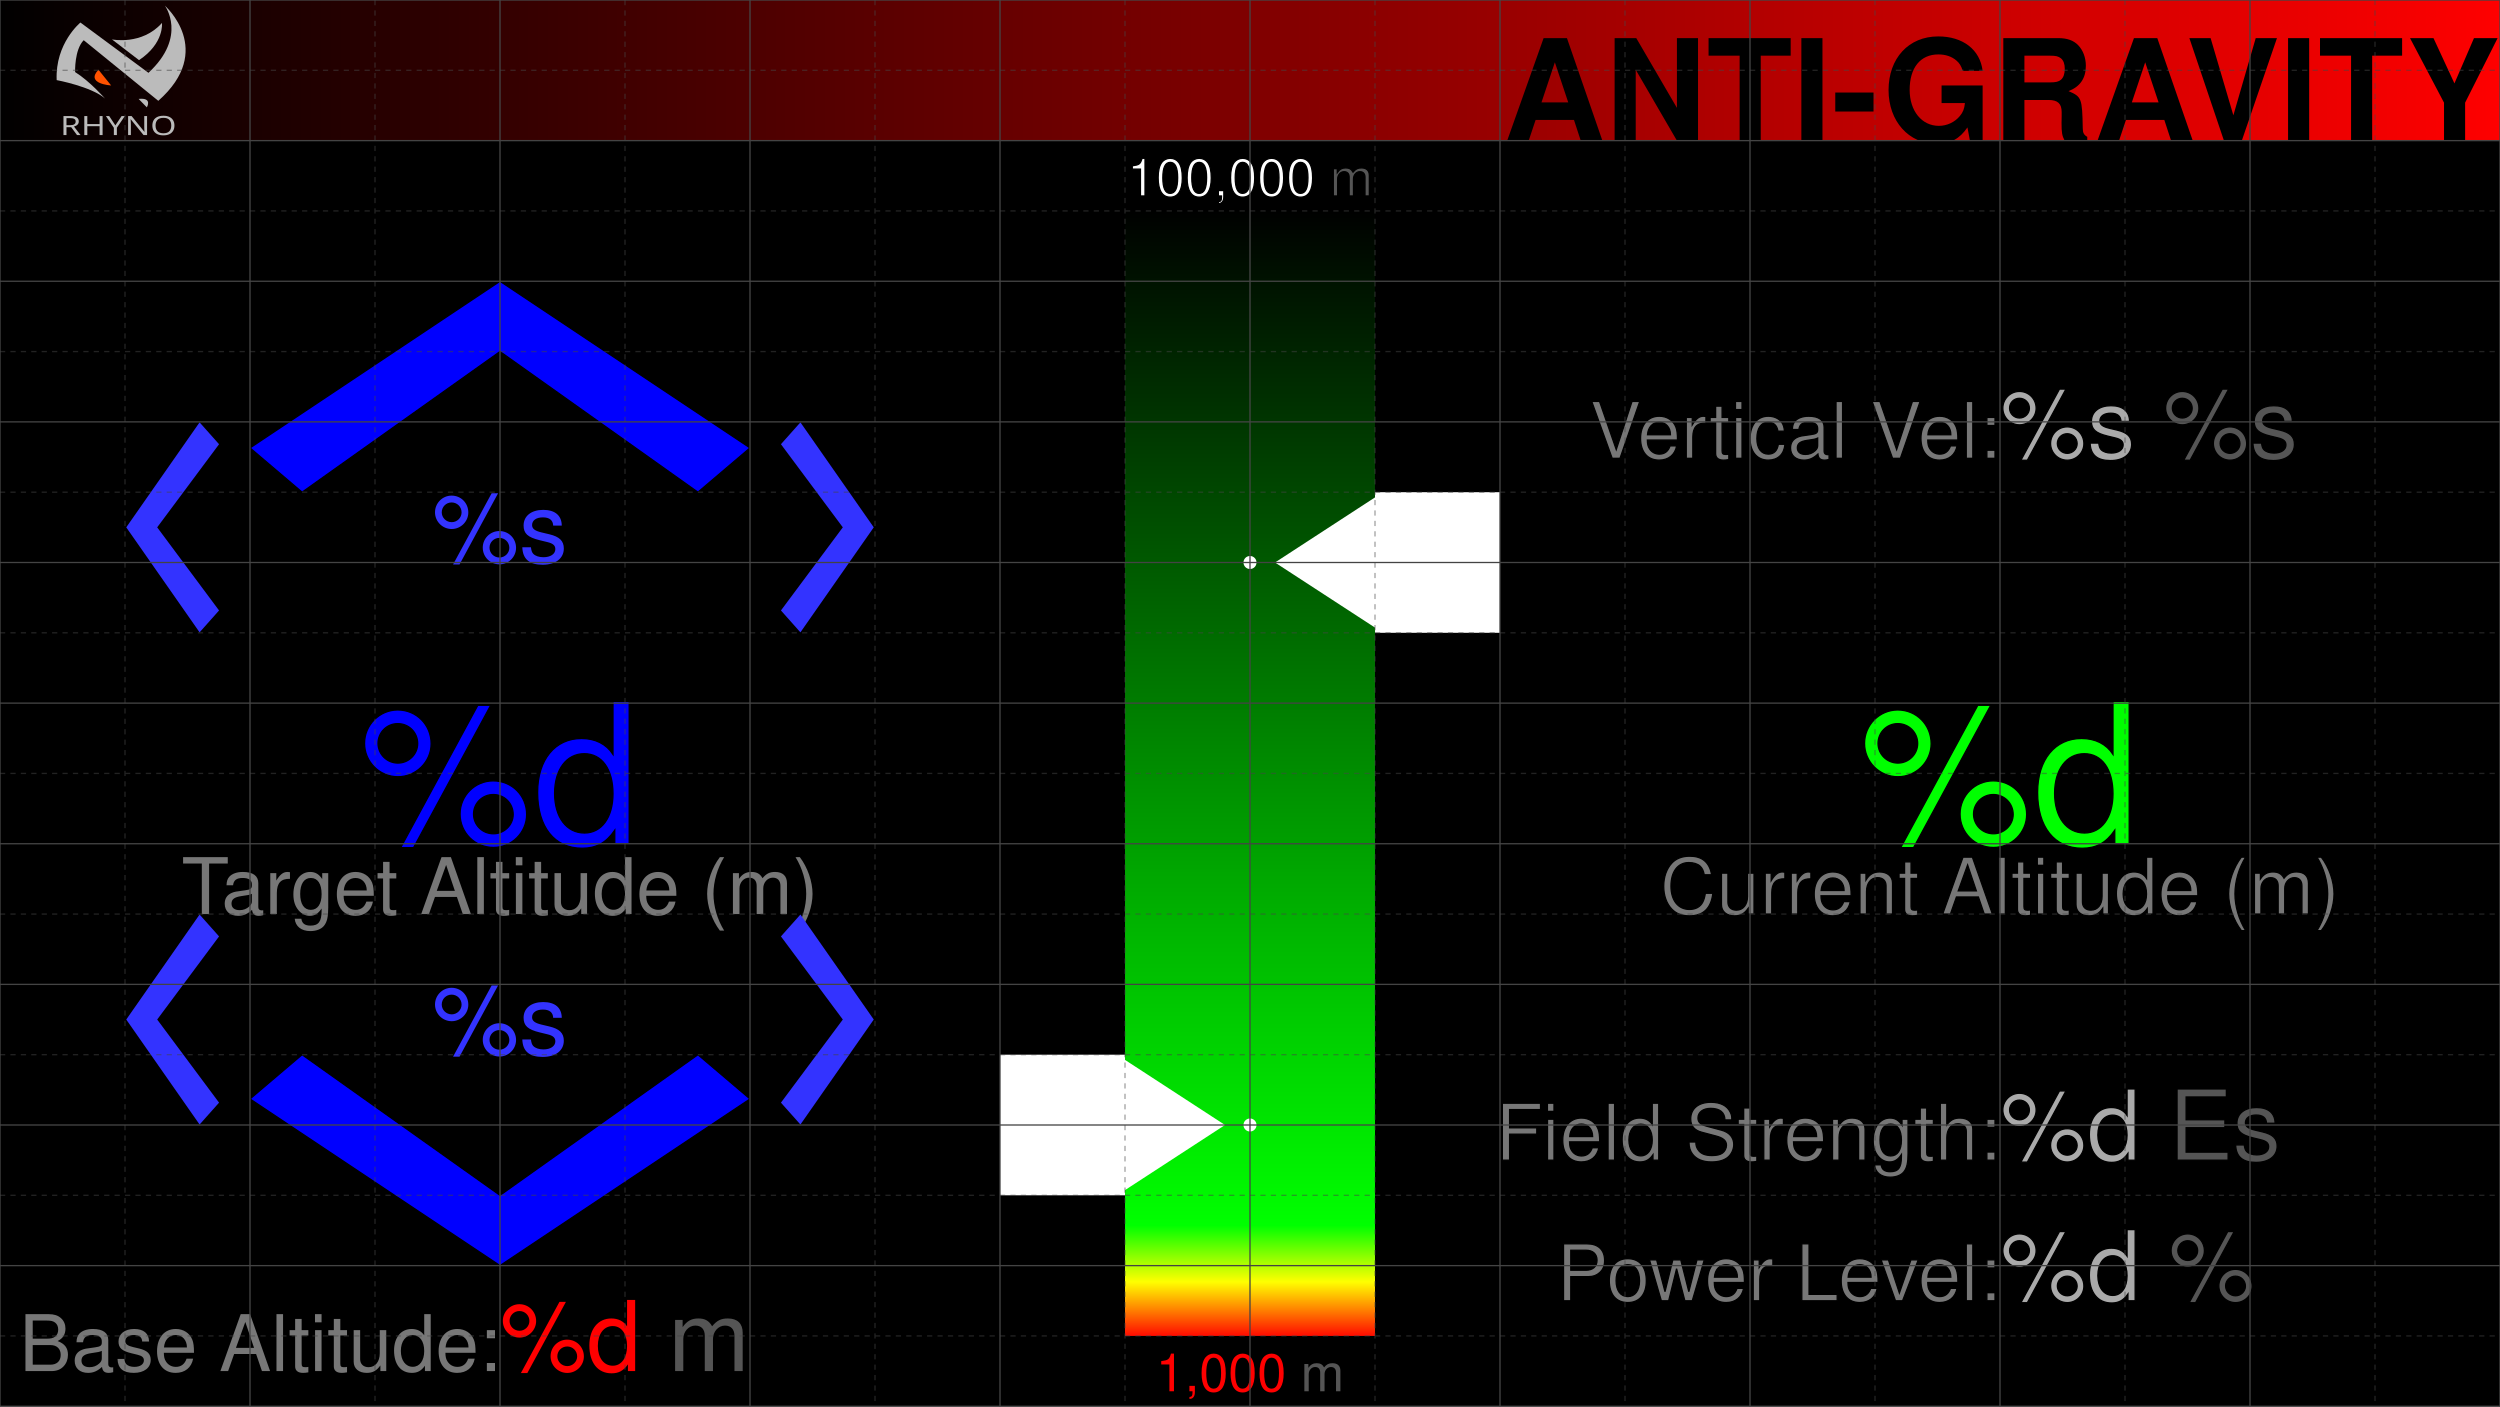
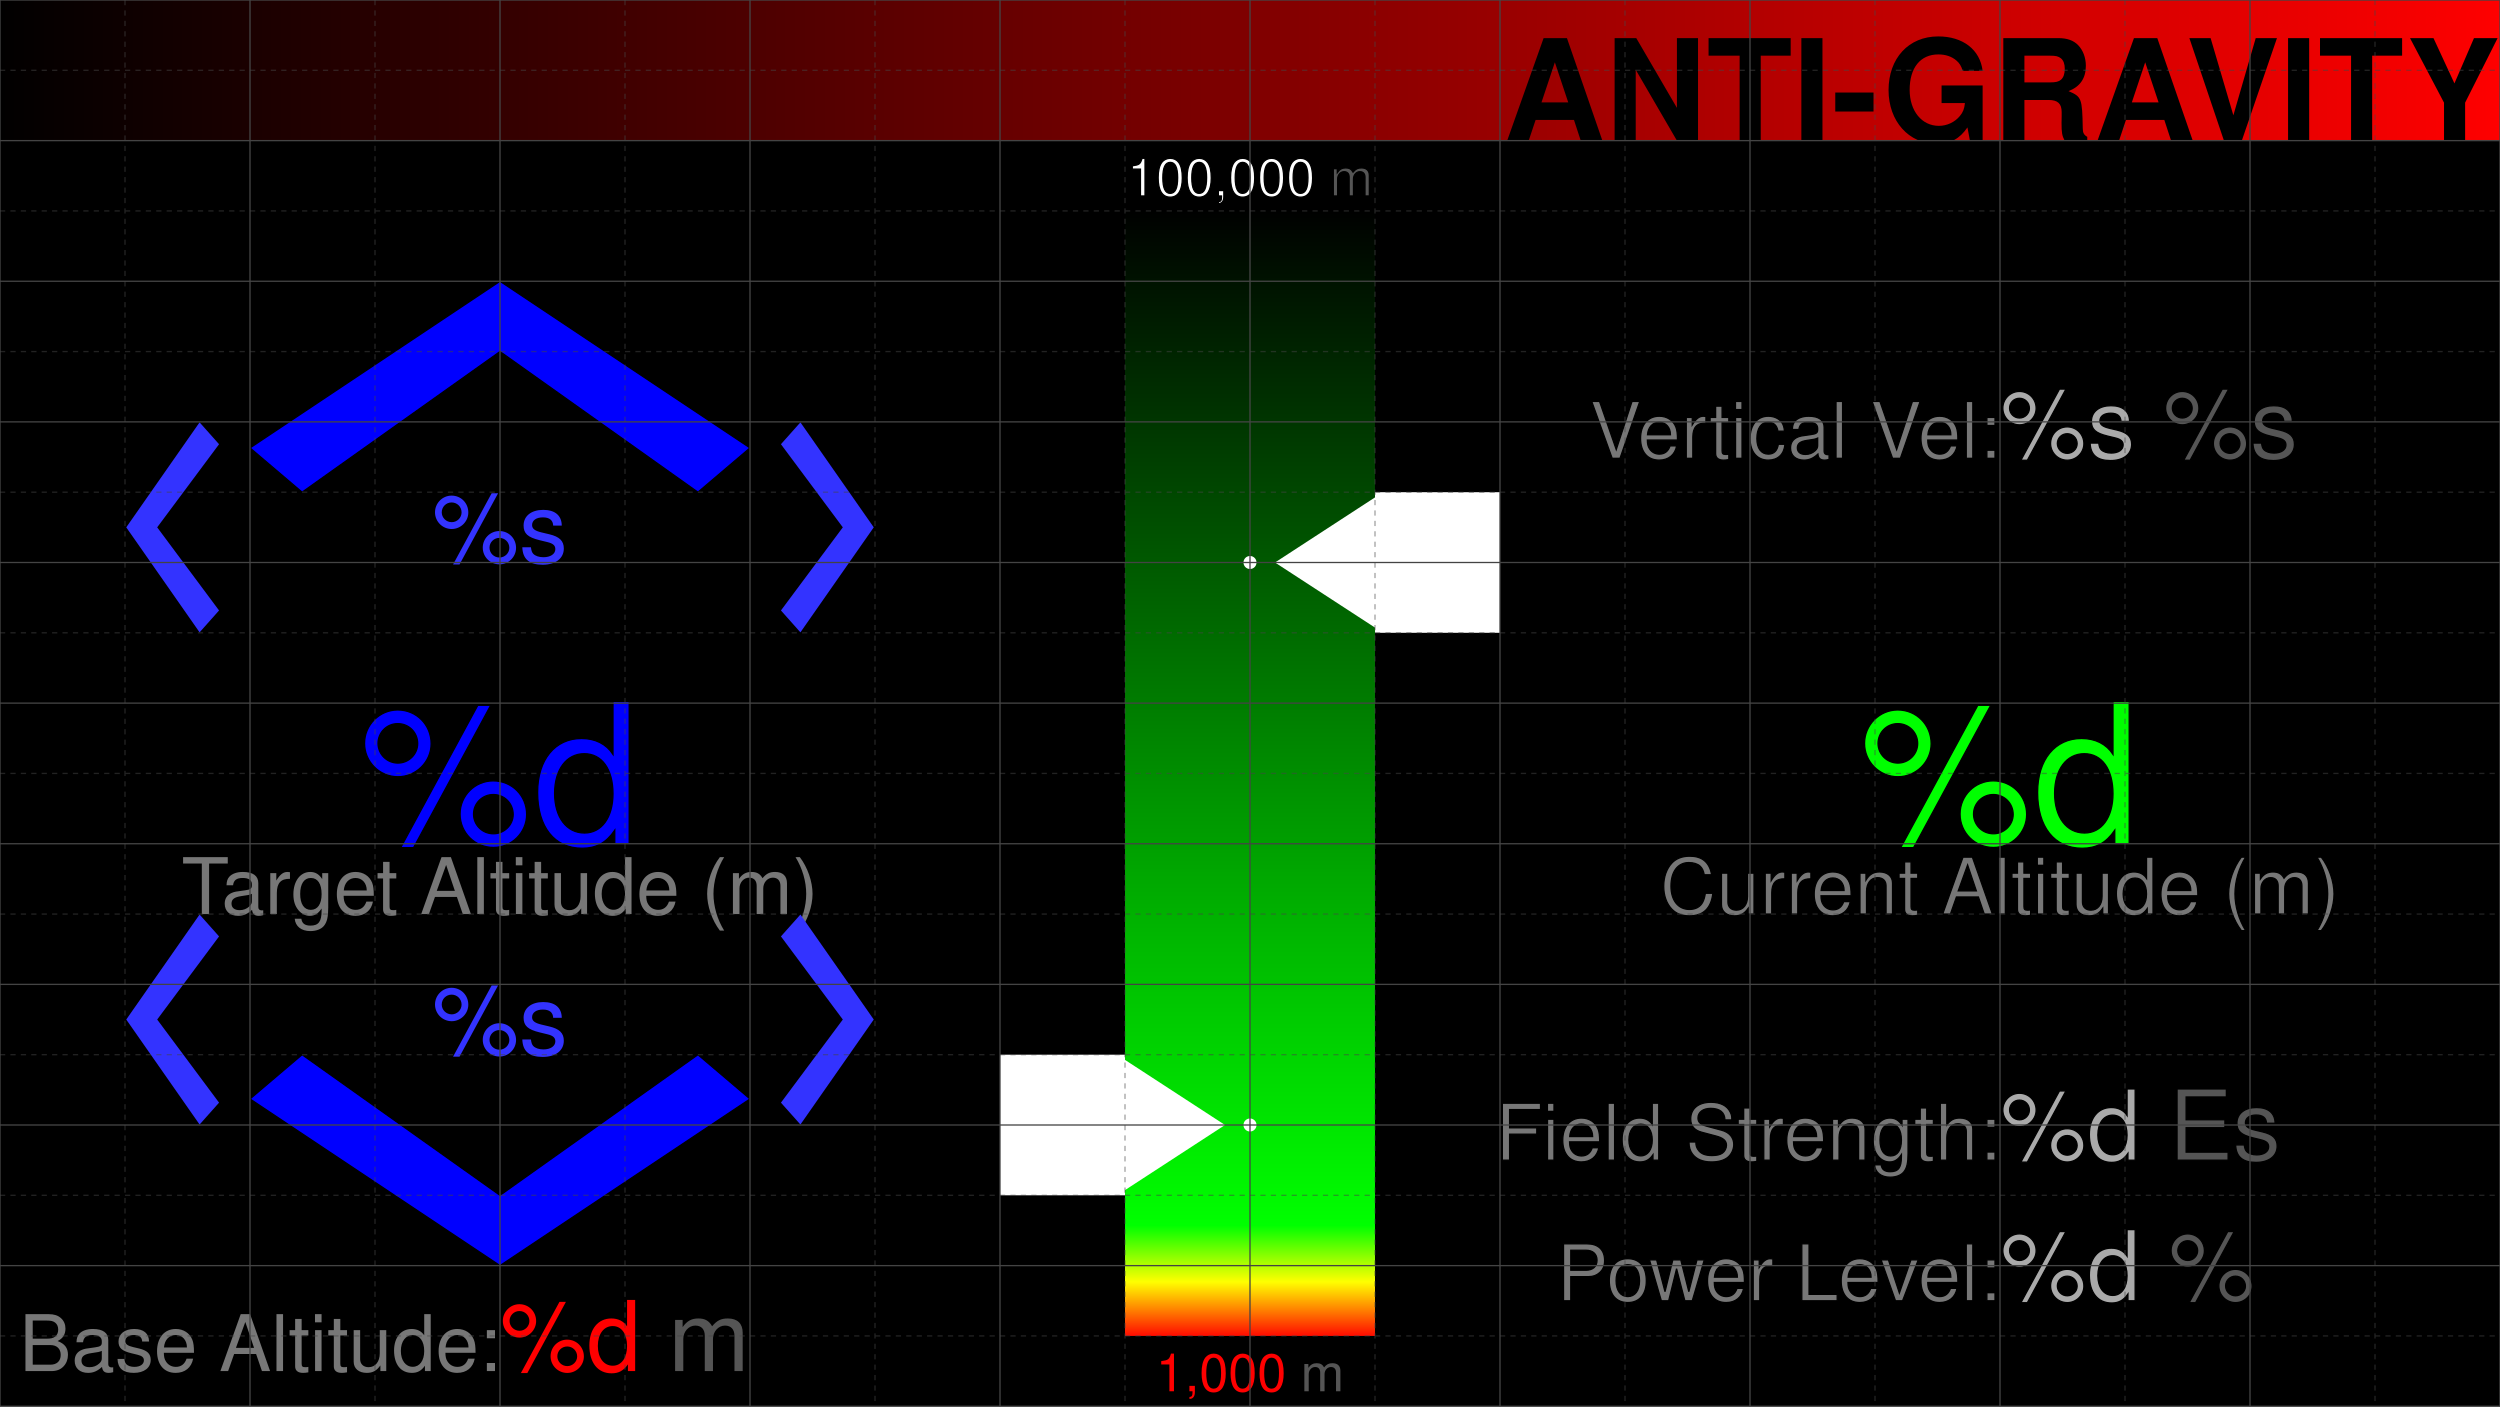
- <svg xmlns="http://www.w3.org/2000/svg" xmlns:xlink="http://www.w3.org/1999/xlink" viewBox="0 0 1920 1080" style="width:100vw; height:100vh" class="bootstrap">
+ <svg xmlns="http://www.w3.org/2000/svg" xmlns:xlink="http://www.w3.org/1999/xlink" viewBox="0 0 1920 1080" style="width:100%; height:100%" class="bootstrap">
  <style>
        .hidden {
            opacity: 0;
        }
        .visible {
            opacity: 1;
        }
        text {
            text-transform: none;
            font-family: helvetica;
            font-weight: normal;
        }
        .widgetAnchor {
            fill: #ffffff;
        }
        .altitude {
            fill: #0000ff;
            stroke: #000000;
        }
        .baseAltitude {
            fill: #ff0000 !important;
        }
        .adjust {
            fill: #3333ff;
            font-size: 75px;
        }
        .currentPanel {
            stroke: #000000;
            fill: #00ff00;
        }
        .label {
            font-size: 60px;
            fill: #777777;
        }
        .minorValue {
            font-size: 75px;
            fill: #aaaaaa;
        }
        .units {
            fill: #555555;
        }
        .mouseOver {
-             fill: #cccccc !important;
+             stroke: #888888 !important;
+             stroke-width: 10px;
        }
    </style>
  <defs>
    <g id="rightIndicator">
      <polygon fill="#ffffff" points="96,-50 19.2,0 96,50" />
      <rect x="96" y="-54" width="96" height="108" fill="#ffffff" />
      <circle r="5" class="widgetAnchor" />
    </g>
    <g id="leftIndicator">
      <polygon fill="#ffffff" points="-96,-50 -19.2,0 -96,50" />
      <rect x="-192" y="-54" width="96" height="108" fill="#ffffff" />
      <circle r="5" class="widgetAnchor" />
    </g>
    <polygon id="chevronArrow" points="-192,20 0,-108 192,20 152,54 0,-54 -152,54" />
    <g id="altitudeUp">
      <use xlink:href="#chevronArrow" />
    </g>
    <g id="altitudeDown">
      <use transform="scale(1,-1)" xlink:href="#altitudeUp" />
    </g>
    <g id="adjustUp">
      <use transform="rotate(90) scale(0.42,0.44) translate(0,-108)" xlink:href="#chevronArrow" />
    </g>
    <g id="adjustDown">
      <use transform="scale(-1,1)" xlink:href="#adjustUp" />
    </g>
-     <svg id="logo" viewBox="0 0 3200 3200">
-       <path id="big_horn" fill="#bbbbbb" d="m 681.28,859.789 1832.943,1490.15 C 3924.111,1104.996 2675.302,11.022 2675.302,11.022 c 0,0 563.484,754.373 -402.994,1650.417 L 600.74,425.95 v 0 c 0,0 -623.962,509.482 -583.839,1414.824 0,0 855.551,160.109 1188.034,452.591 0,0 -372.31,-424.227 -734.887,-650.68 0,0 -20.356,-547.144 211.232,-782.895 z" />
-       <path id="small_horn" fill="#bbbbbb" d="m 1376.341,840.879 c 0,0 735.184,150.969 1228.453,-405.474 0,0 60.183,499.711 -564.073,914.797 z" />
-       <path id="nostril" fill="#bbbbbb" d="m 2030.689,2302.82 201.499,207.543 c 0,0 151.047,-245.363 -201.499,-207.543 z" />
-       <path id="eye" fill="#ff5200" d="m 1043.856,1586.111 312.129,386.563 c 0,0 -644.614,-37.506 -312.129,-386.563 z" />
-       <text transform="scale(1.120651,0.8923381)" y="3600" x="100" style="font-style:normal;font-weight:normal;font-size:734.877px;line-height:1.25;font-family:sans-serif;fill:#bbbbbb;fill-opacity:1;" xml:space="preserve">
-         <tspan style="stroke-width:18.372" y="3576.987" x="92.529" id="tspan1005">RHYNO</tspan>
-       </text>
-     </svg>
+     <svg id="logo" />
    <g id="locked" fill="#aaaaaa" stroke="#aaaaaa">
      <rect x="-50" width="100" height="54" />
      <circle r="35" fill-opacity="0" stroke-width="20" />
    </g>
    <clipPath id="lockTopClip">
      <rect x="20" y="-50" width="100" height="50" />
    </clipPath>
    <g id="unlocked" fill="#aaaaaa" stroke="#aaaaaa">
      <rect x="-50" width="100" height="54" />
      <circle cx="70" r="35" fill-opacity="0" stroke-width="20" clip-path="url(#lockTopClip)" />
    </g>
    <linearGradient id="sliderGradient" gradientTransform="rotate(90)">
      <stop offset="0%" stop-color="#000000" />
      <stop offset="90%" stop-color="#00ff00" />
      <stop offset="95%" stop-color="#ffff00" />
      <stop offset="100%" stop-color="#ff0000" />
    </linearGradient>
    <linearGradient id="titleGradient">
      <stop offset="0%" stop-color="#000000" />
      <stop offset="100%" stop-color="#ff0000" />
    </linearGradient>
  </defs>
  <rect x="0" y="0" fill="#000000" width="1920" height="1080" />
  <g id="header">
    <rect x="0" y="0" fill="url('#titleGradient')" width="1920" height="108" />
    <use xlink:href="#logo" x="4" y="4" width="178" height="100" />
    <text x="1920" y="108" text-anchor="end" style="font-size:108px;font-weight:bold;">ANTI-GRAVITY</text>
  </g>
  <g id="slider">
    <rect x="864" y="162" fill="url('#sliderGradient')" width="192" height="864" />
    <text x="960" y="1068.5" text-anchor="middle" style="font-size:40px;fill:#ff0000;">1,000 <tspan class="units">m</tspan>
    </text>
    <text x="960" y="150.5" text-anchor="middle" style="font-size:40px;fill:#ffffff;stroke:#000000;">100,000 <tspan class="units">m</tspan>
    </text>
    <use xlink:href="#rightIndicator" x="960" y="432" />
    <use xlink:href="#leftIndicator" x="960" y="864" />
  </g>
  <g id="targetPanel">
    <g id="lockBar" class="hidden">
      <use x="672" y="162" xlink:href="#unlocked" class="unlockedClass visible" />
      <text x="384" y="189" text-anchor="middle" textLength="384" style="font-size:75px;fill:#aaaaaa;" class="unlockSlideClass">&gt;Slide&gt;</text>
      <use x="96" y="162" xlink:href="#locked" class="lockedClass" />
    </g>
    <text x="384" y="648" text-anchor="middle" textLength="576" style="font-size:150px;" class="altitude">%d</text>
    <text x="384" y="702" text-anchor="middle" class="label">Target Altitude (m)</text>
    <text x="384" y="1053" text-anchor="end" class="label">Base Altitude:</text>
    <text x="384" y="1053" class="minorValue baseAltitude">%d <tspan class="units">m</tspan>
    </text>
    <g class="adjustmentWidgets">
      <g class="altitude">
        <use xlink:href="#altitudeUp" x="384" y="324" class="altitudeUpClass" />
        <use xlink:href="#altitudeDown" x="384" y="864" class="altitudeDownClass" />
      </g>
      <g class="adjust">
        <text x="384" y="432" text-anchor="middle">%s</text>
-         <use x="576" y="405" xlink:href="#adjustUp" class="adjustUpClass" />
-         <use x="192" y="405" xlink:href="#adjustDown" class="adjustDownClass" />
+         <use x="576" y="405" xlink:href="#adjustUp" class="adjustUpClass1" />
+         <use x="192" y="405" xlink:href="#adjustDown" class="adjustDownClass1" />
        <text x="384" y="810" text-anchor="middle">%s</text>
-         <use x="576" y="783" xlink:href="#adjustUp" class="adjustUpClass" />
-         <use x="192" y="783" xlink:href="#adjustDown" class="adjustDownClass" />
+         <use x="576" y="783" xlink:href="#adjustUp" class="adjustUpClass2" />
+         <use x="192" y="783" xlink:href="#adjustDown" class="adjustDownClass2" />
      </g>
    </g>
  </g>
  <g class="currentPanel">
    <text x="1536" y="352" text-anchor="end" class="label">Vertical Vel:</text>
    <text x="1536" y="352" class="minorValue">%s <tspan class="units">%s</tspan>
    </text>
    <text x="1536" y="648" text-anchor="middle" textLength="576" style="font-size:150px;">%d</text>
    <text x="1536" y="702" text-anchor="middle" class="label">Current Altitude (m)</text>
    <text x="1536" y="891" text-anchor="end" class="label">Field Strength:</text>
    <text x="1536" y="891" class="minorValue">%d <tspan class="units">Es</tspan>
    </text>
    <text x="1536" y="999" text-anchor="end" class="label">Power Level:</text>
    <text x="1536" y="999" class="minorValue">%d <tspan class="units">%</tspan>
    </text>
  </g>
  <g id="overlay grid" style="opacity=0.5;">
    <g id="10% grid" style="stroke-width:1px;stroke:#444444;">
      <line x1="0" y1="0" x2="1920" y2="0" />
      <line x1="0" y1="108" x2="1920" y2="108" />
      <line x1="0" y1="216" x2="1920" y2="216" />
      <line x1="0" y1="324" x2="1920" y2="324" />
      <line x1="0" y1="432" x2="1920" y2="432" />
      <line x1="0" y1="540" x2="1920" y2="540" />
      <line x1="0" y1="648" x2="1920" y2="648" />
      <line x1="0" y1="756" x2="1920" y2="756" />
      <line x1="0" y1="864" x2="1920" y2="864" />
      <line x1="0" y1="972" x2="1920" y2="972" />
      <line x1="0" y1="1080" x2="1920" y2="1080" />
      <line x1="0" y1="0" x2="0" y2="1080" />
      <line x1="192" y1="0" x2="192" y2="1080" />
      <line x1="384" y1="0" x2="384" y2="1080" />
      <line x1="576" y1="0" x2="576" y2="1080" />
      <line x1="768" y1="0" x2="768" y2="1080" />
      <line x1="960" y1="0" x2="960" y2="1080" />
      <line x1="1152" y1="0" x2="1152" y2="1080" />
      <line x1="1344" y1="0" x2="1344" y2="1080" />
      <line x1="1536" y1="0" x2="1536" y2="1080" />
      <line x1="1728" y1="0" x2="1728" y2="1080" />
      <line x1="1920" y1="0" x2="1920" y2="1080" />
    </g>
    <g id="5% grid" style="stroke-width:1px;stroke:#444444;stroke-dasharray:4;opacity:0.5;">
      <line x1="0" y1="54" x2="1920" y2="54" />
      <line x1="0" y1="162" x2="1920" y2="162" />
      <line x1="0" y1="270" x2="1920" y2="270" />
      <line x1="0" y1="378" x2="1920" y2="378" />
      <line x1="0" y1="486" x2="1920" y2="486" />
      <line x1="0" y1="594" x2="1920" y2="594" />
      <line x1="0" y1="702" x2="1920" y2="702" />
      <line x1="0" y1="810" x2="1920" y2="810" />
      <line x1="0" y1="918" x2="1920" y2="918" />
      <line x1="0" y1="1026" x2="1920" y2="1026" />
      <line x1="96" y1="0" x2="96" y2="1080" />
      <line x1="288" y1="0" x2="288" y2="1080" />
      <line x1="480" y1="0" x2="480" y2="1080" />
      <line x1="672" y1="0" x2="672" y2="1080" />
      <line x1="864" y1="0" x2="864" y2="1080" />
      <line x1="1056" y1="0" x2="1056" y2="1080" />
      <line x1="1248" y1="0" x2="1248" y2="1080" />
      <line x1="1440" y1="0" x2="1440" y2="1080" />
      <line x1="1632" y1="0" x2="1632" y2="1080" />
      <line x1="1824" y1="0" x2="1824" y2="1080" />
    </g>
  </g>
</svg>
